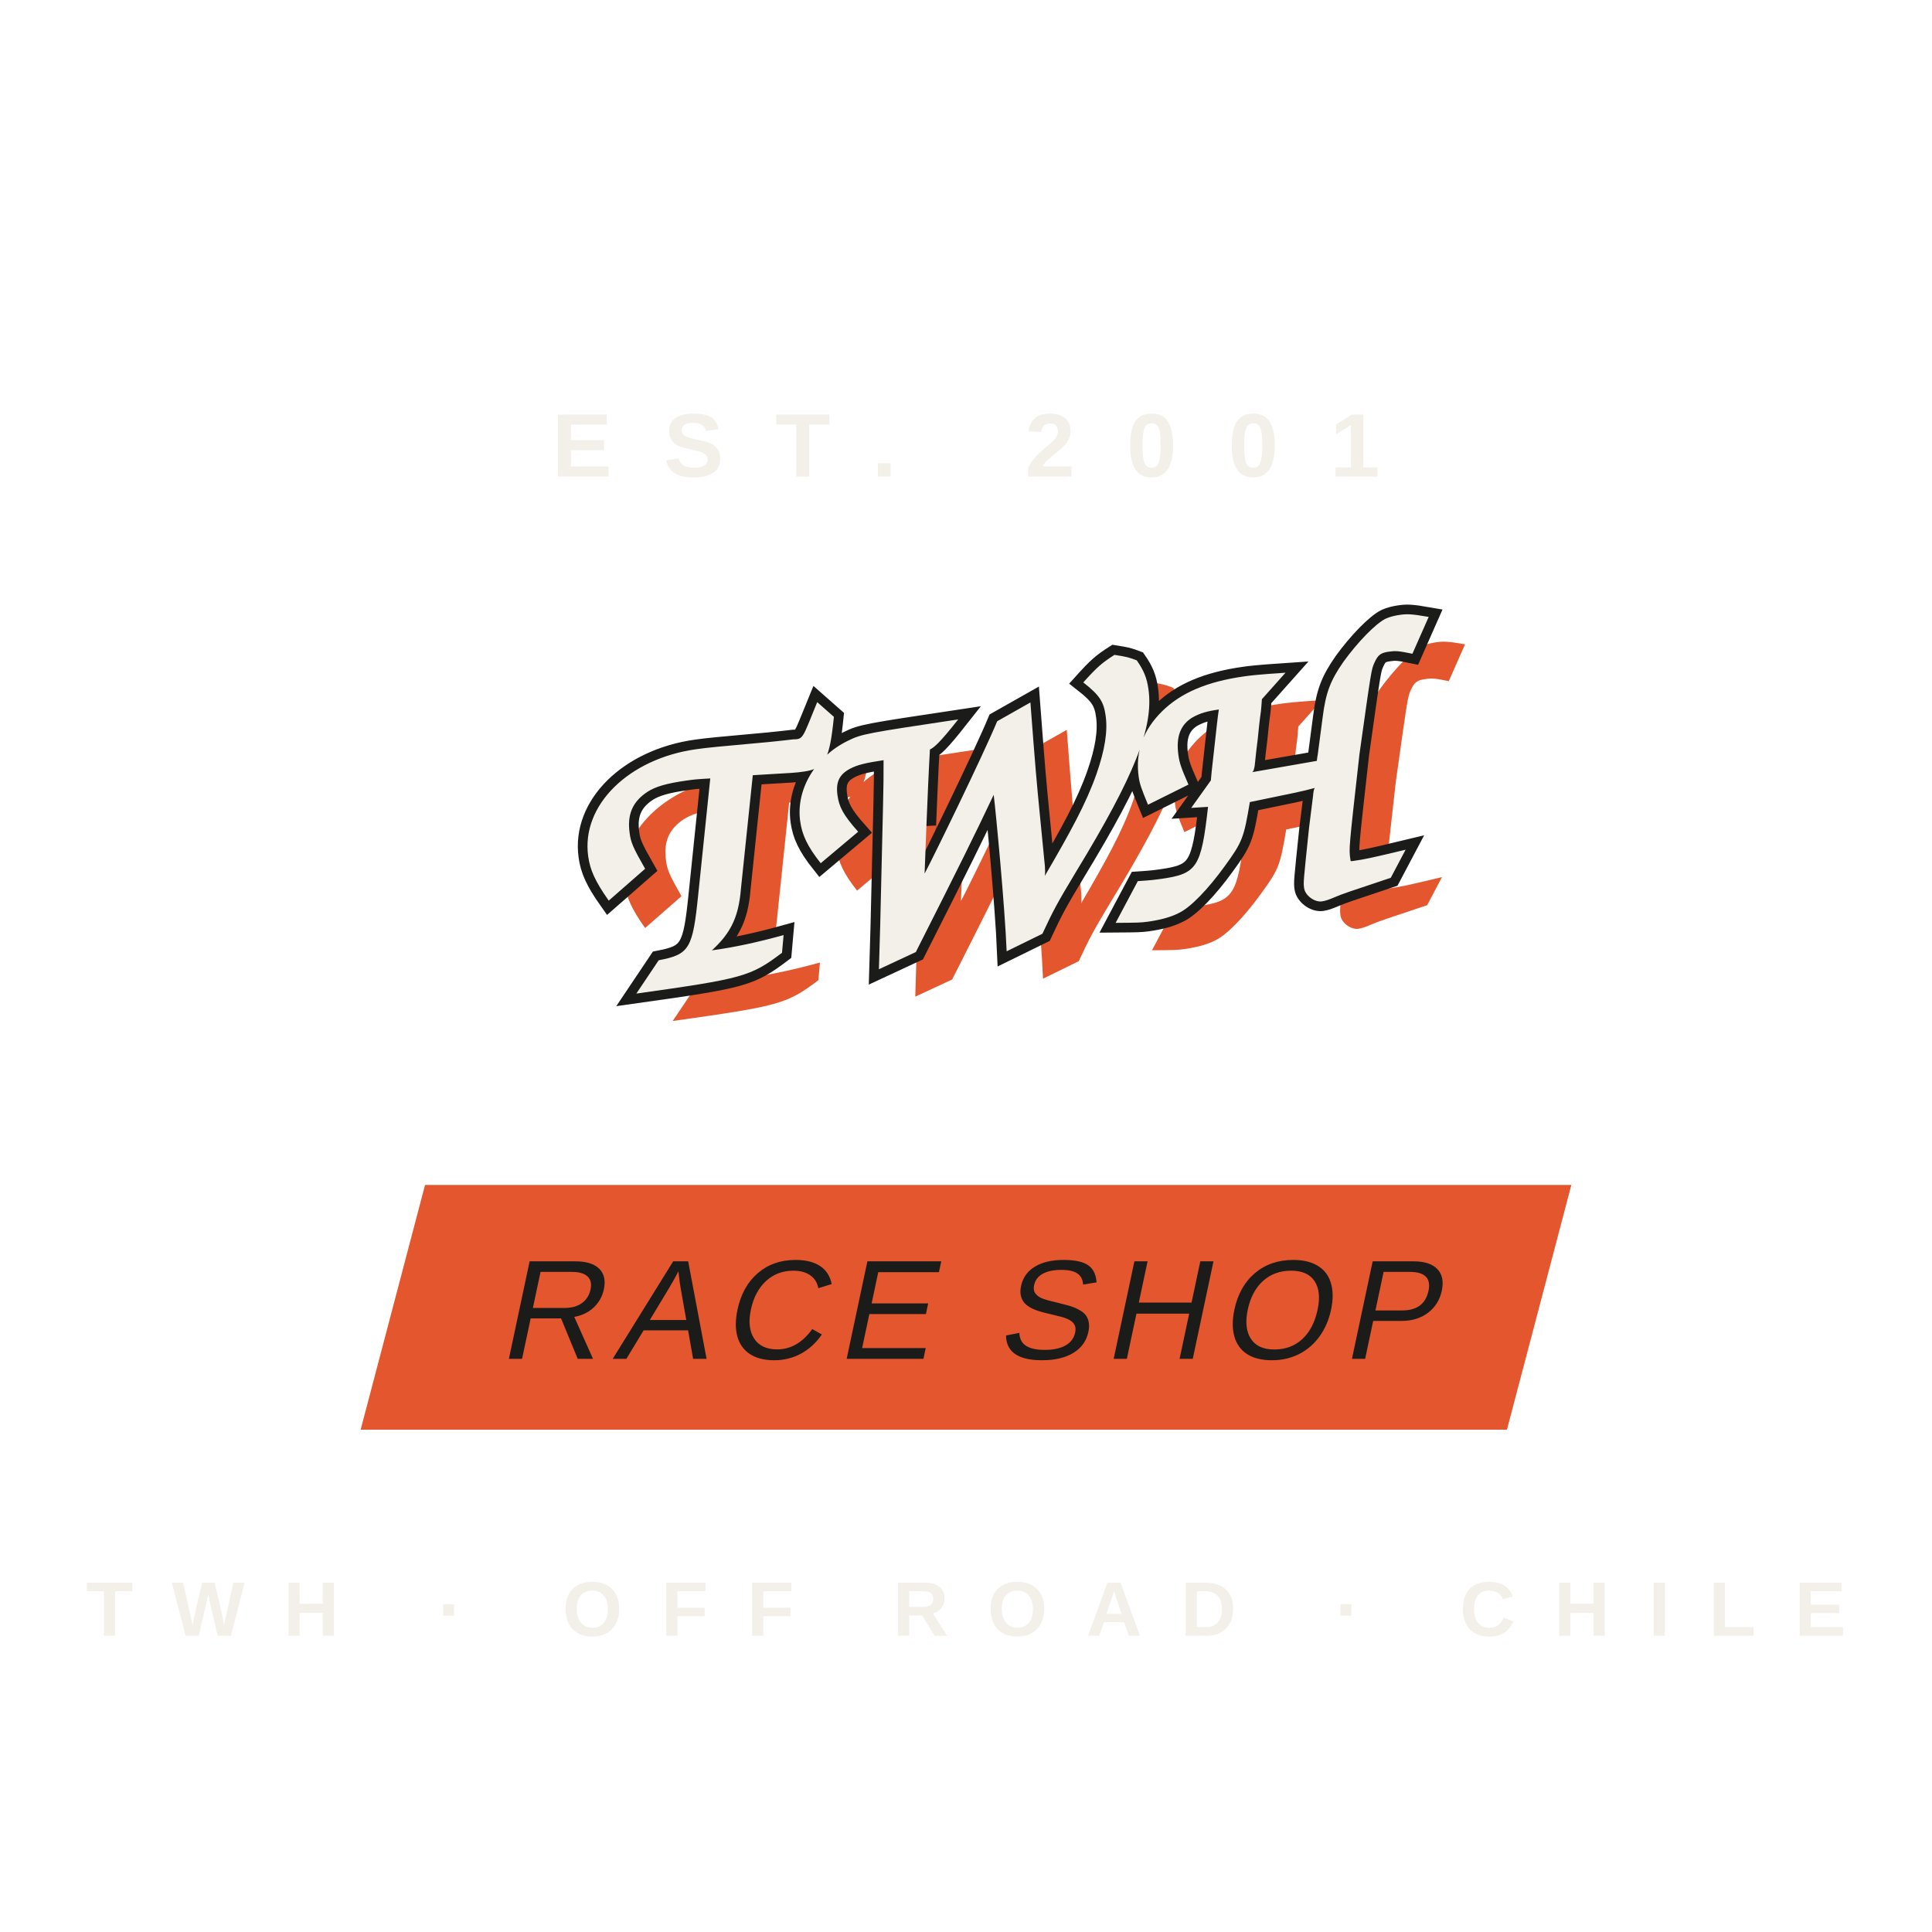
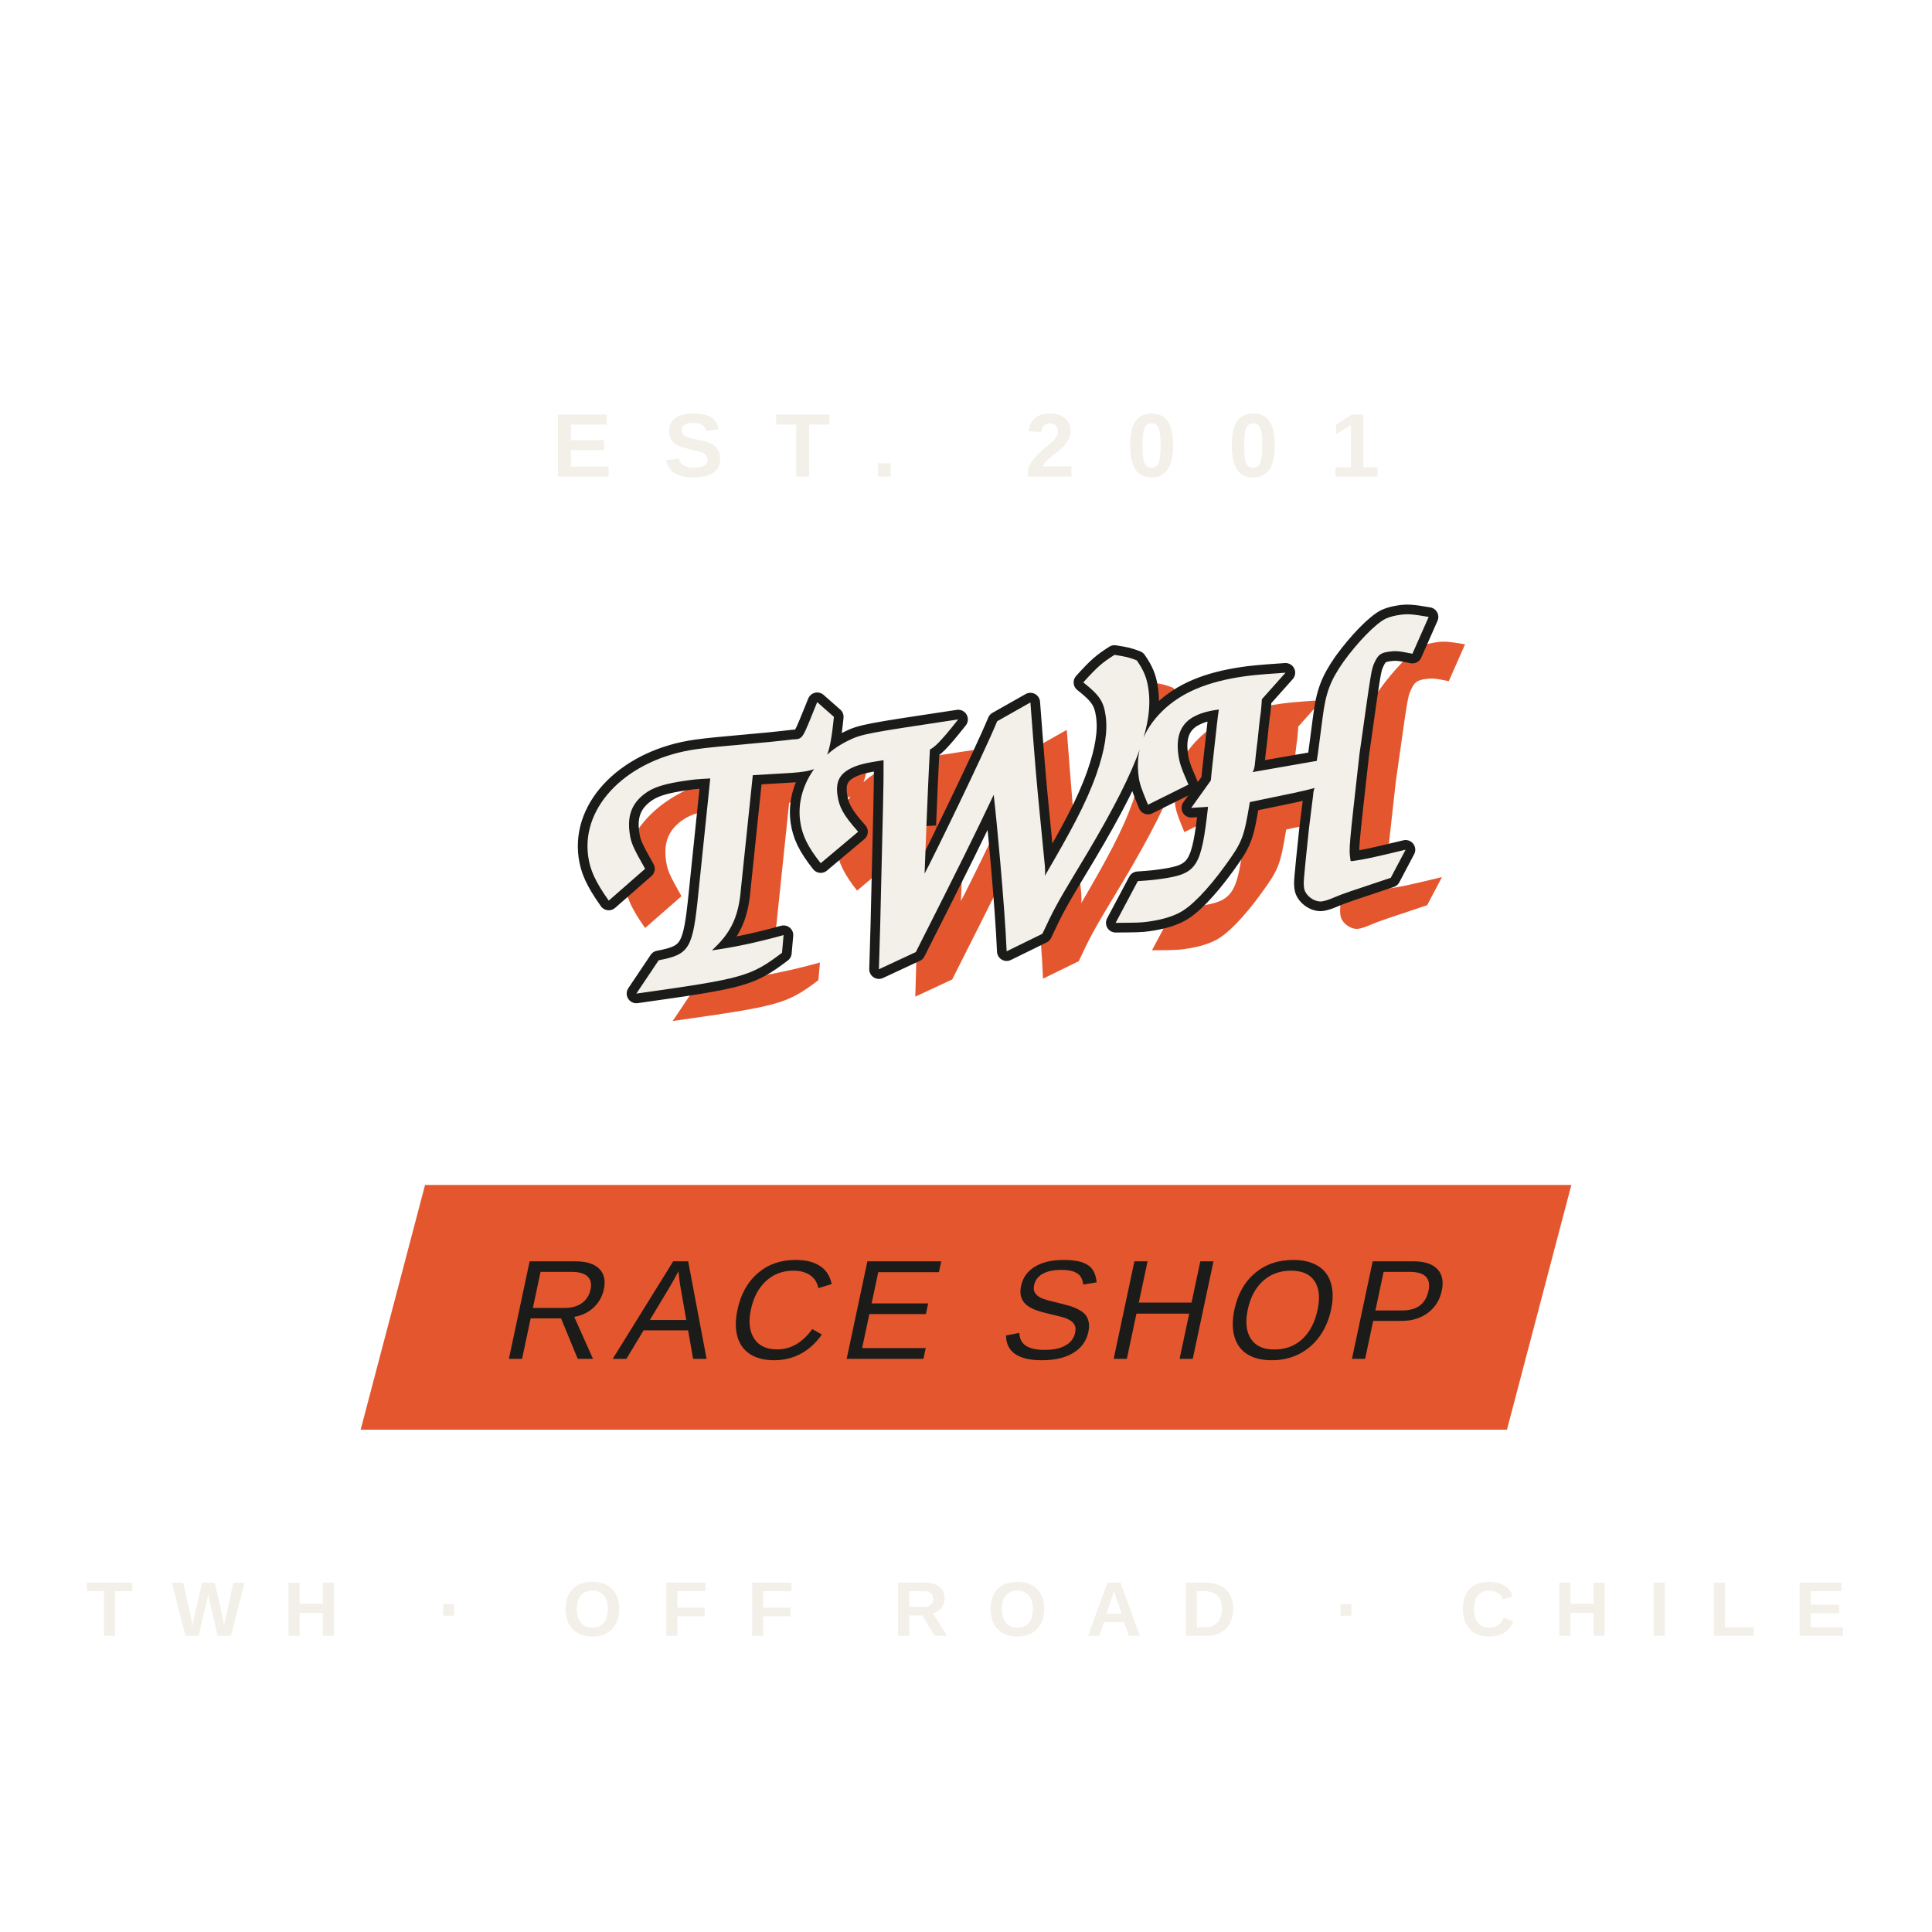
<svg xmlns="http://www.w3.org/2000/svg" width="1000" height="1000" viewBox="0 0 300 300">
  <text x="150" y="74" font-family="Bahnschrift, 'Arial Narrow', Arial, sans-serif" font-size="14" fill="#F2F0E8" text-anchor="middle" font-weight="700" style="font-stretch:condensed" letter-spacing="8">EST. 2001</text>
  <g transform="rotate(-8 150 138)">
    <text x="155" y="152" text-anchor="middle" font-family="'Segoe Script', cursive" font-weight="700" font-size="58" fill="#E4572E">TWH</text>
-     <text x="150" y="147" text-anchor="middle" font-family="'Segoe Script', cursive" font-weight="700" font-size="58" fill="#F2F0E8" stroke="#1B1C1A" stroke-width="3" paint-order="stroke">TWH</text>
+     <text x="150" y="147" text-anchor="middle" font-family="'Segoe Script', cursive" font-weight="700" font-size="58" fill="#F2F0E8" stroke="#1B1C1A" stroke-width="3" paint-order="stroke" stroke-linejoin="round">TWH</text>
  </g>
  <path d="M66 184 H244 L234 222 H56 Z" fill="#E4572E" />
  <g transform="translate(150 211) skewX(-12)">
    <text x="0" y="0" font-family="'Arial Black', 'Segoe UI Black', Arial, sans-serif" font-size="22" fill="#1B1C1A" text-anchor="middle" letter-spacing="2">RACE SHOP</text>
  </g>
  <text x="150" y="254" font-family="Bahnschrift, 'Arial Narrow', Arial, sans-serif" font-size="12" fill="#F2F0E8" text-anchor="middle" font-weight="700" style="font-stretch:condensed" letter-spacing="6">TWH · OFF ROAD · CHILE</text>
</svg>
